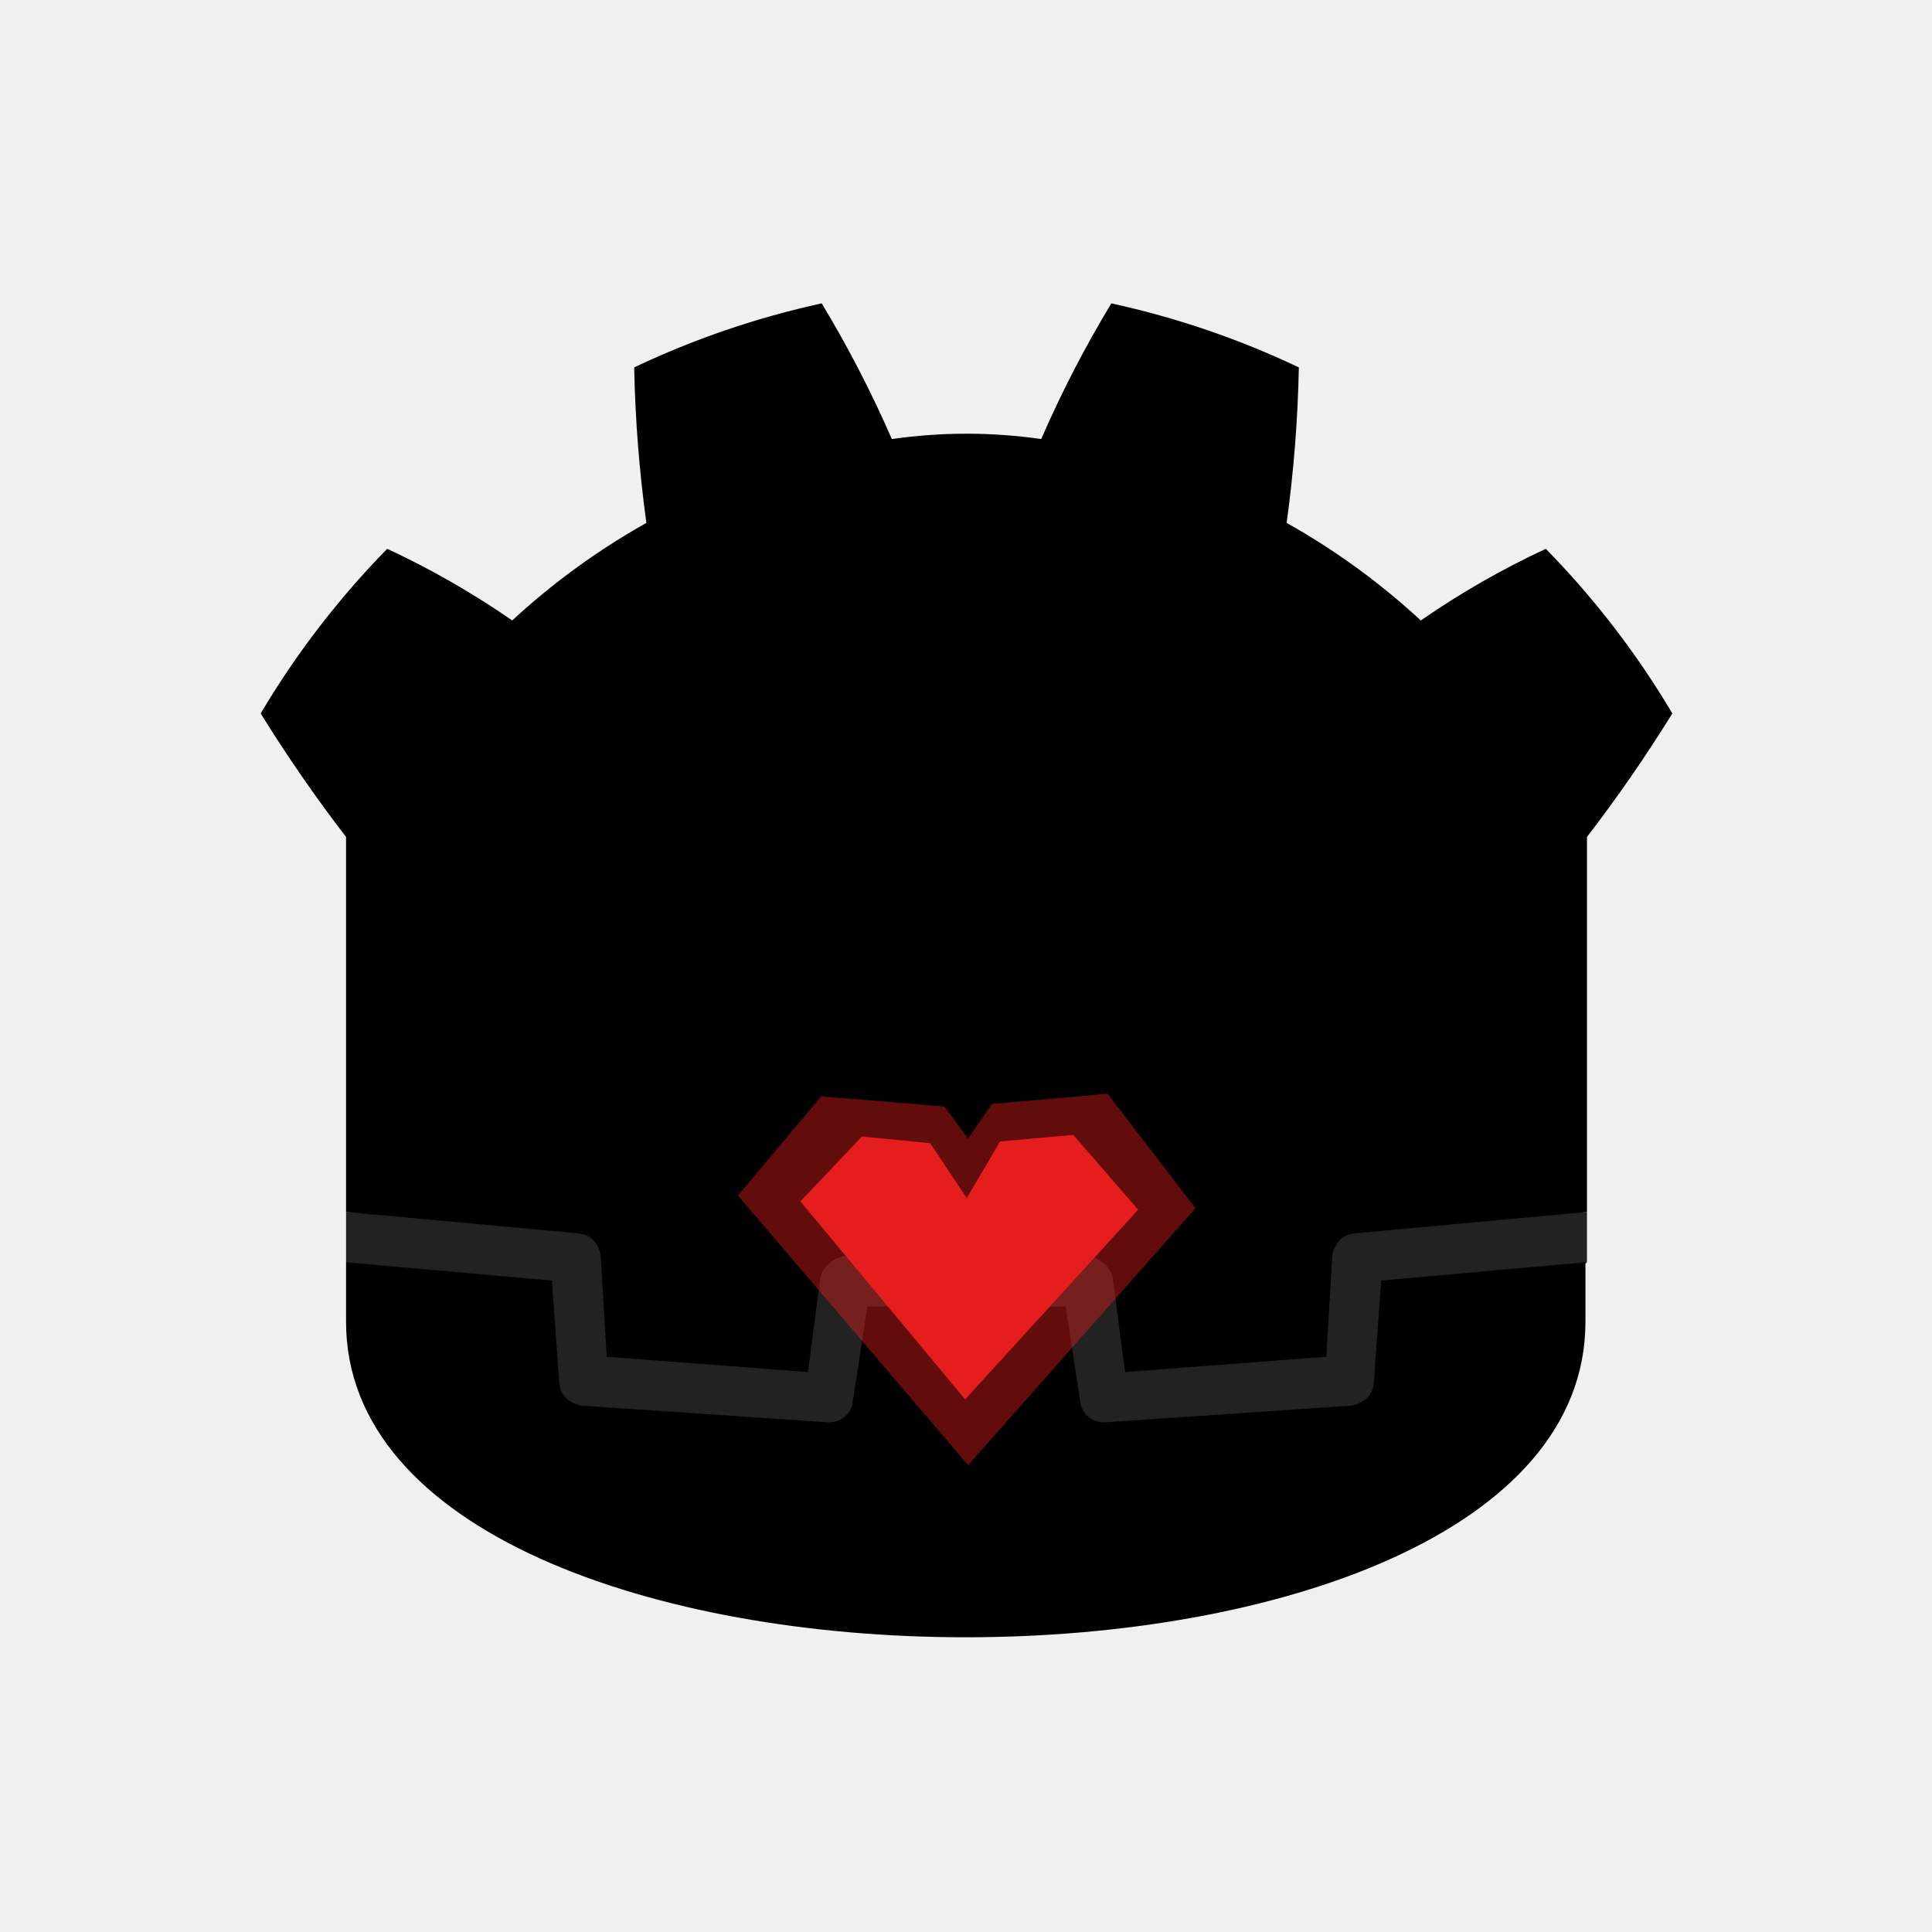
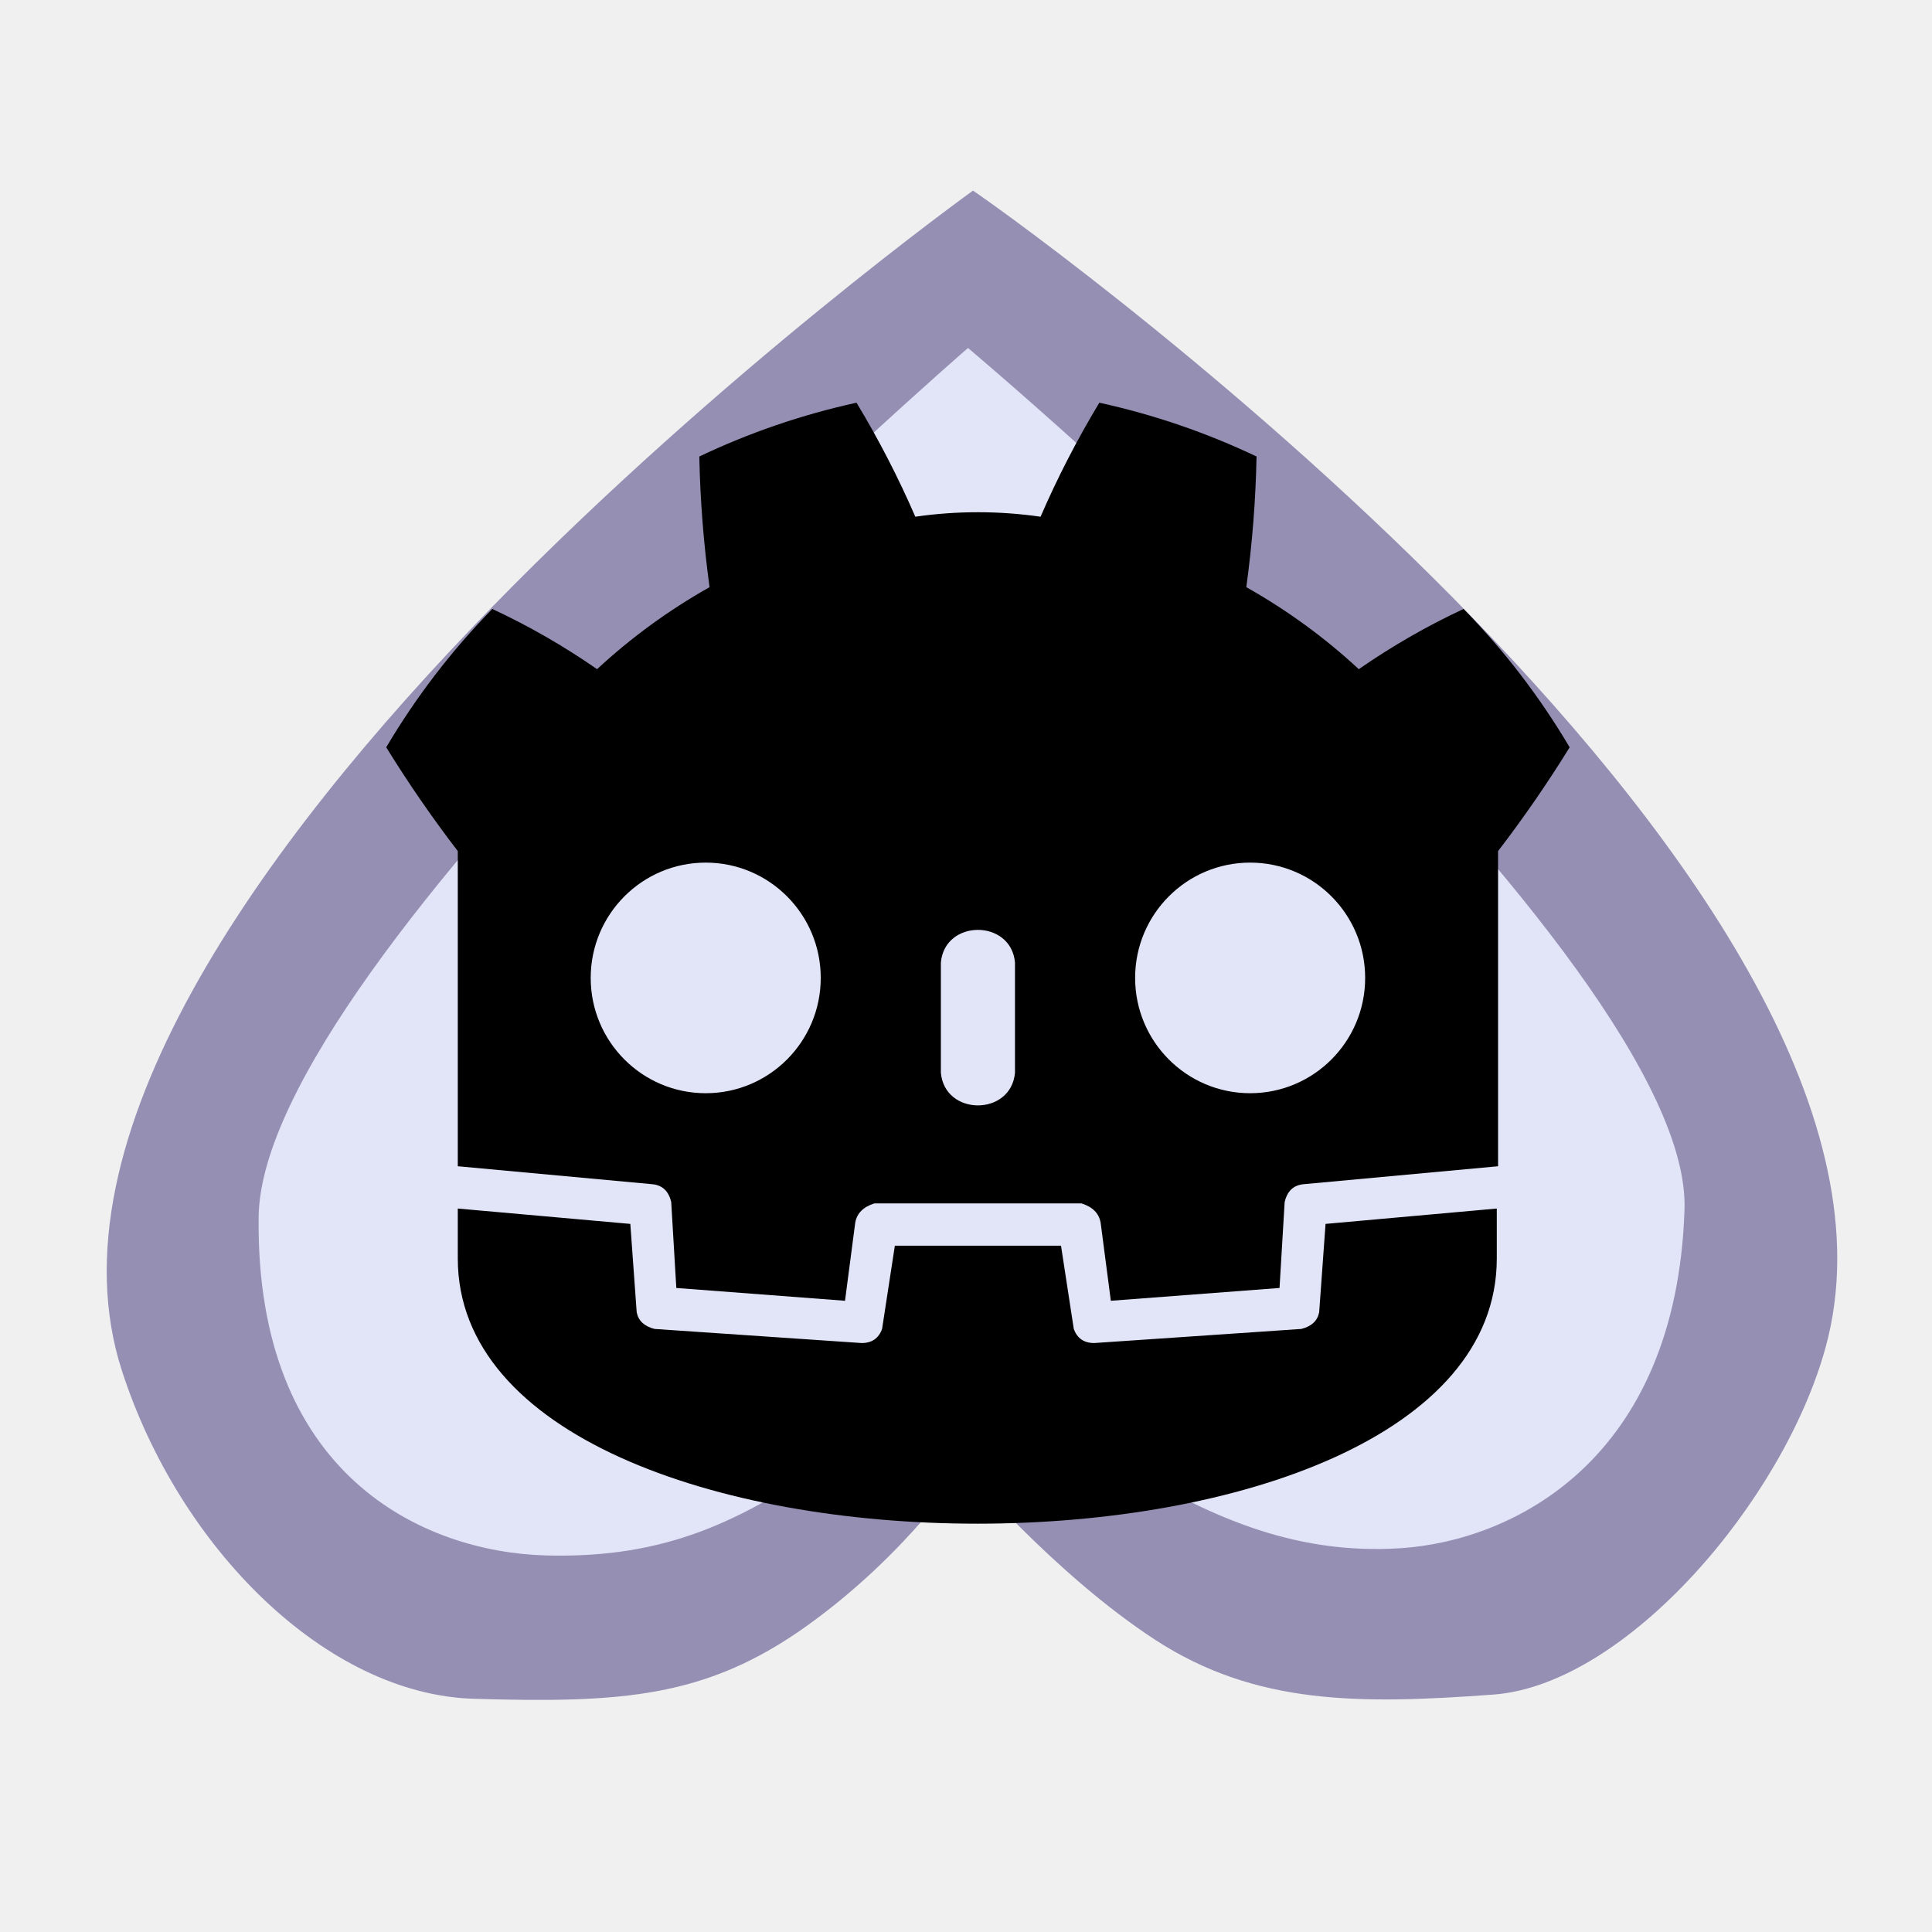
<svg xmlns="http://www.w3.org/2000/svg" height="128" width="128" version="1.1" id="svg7">
  <defs id="defs7" />
  <g transform="scale(.101) translate(122 122)" id="g7">
-     <g fill="#fff" id="g4">
-       <path d="M105 673v33q407 354 814 0v-33z" id="path1" style="fill:#222222;fill-opacity:1" />
-       <path fill="#478cbf" d="m105 673 152 14q12 1 15 14l4 67 132 10 8-61q2-11 15-15h162q13 4 15 15l8 61 132-10 4-67q3-13 15-14l152-14V427q30-39 56-81-35-59-83-108-43 20-82 47-40-37-88-64 7-51 8-102-59-28-123-42-26 43-46 89-49-7-98 0-20-46-46-89-64 14-123 42 1 51 8 102-48 27-88 64-39-27-82-47-48 49-83 108 26 42 56 81zm0 33v39c0 276 813 276 813 0v-39l-134 12-5 69q-2 10-14 13l-162 11q-12 0-16-11l-10-65H447l-10 65q-4 11-16 11l-162-11q-12-3-14-13l-5-69z" id="path2" style="fill:#000000;fill-opacity:1" />
-       <path d="M483 600c3 34 55 34 58 0v-86c-3-34-55-34-58 0z" id="path3" style="fill:none" />
-       <circle cx="725" cy="526" r="90" id="circle3" style="fill:none;fill-opacity:1" />
-       <circle cx="299" cy="526" r="90" id="circle4" style="fill:none" />
-     </g>
-     <g fill="#414042" id="g6">
-       <ellipse cx="307" cy="532" id="circle5" style="fill:none;fill-opacity:1" rx="60" ry="75.281" />
-       <ellipse id="circle6" style="fill:none;fill-opacity:1" ry="84.698" rx="83.155" cy="525.825" cx="724.718" />
+     <g id="g5" transform="matrix(-43.0686,0,0,-43.07897,3281.081,4105.073)" style="fill:#000000;fill-opacity:1">
+       <path style="display:inline;fill:#857ca8;fill-opacity:0.831;stroke-width:1.249" d="m 64.194,95.223 c 0,0 15.237,-10.944 12.965,-17.97 -0.874,-2.701 -3.11,-4.931 -5.363,-4.997 -2.254,-0.066 -3.54,0.014 -5.077,1.116 -1.537,1.102 -2.385,2.41 -2.385,2.41 0,0 -1.389,-1.638 -2.918,-2.631 -1.529,-0.993 -3.116,-0.979 -5.143,-0.831 -2.028,0.148 -4.429,2.962 -5.065,5.295 -1.874,6.866 11.86,16.84 12.987,17.606 z" id="path244" />
+       <path style="fill:#e2e5f8;fill-opacity:1" d="m 64.272,92.825 c 0,0 10.754,-9.3 10.804,-13.229 0.05,-3.929 -2.499,-5.106 -4.377,-5.157 -1.878,-0.051 -2.996,0.561 -4.277,1.409 -1.281,0.848 -2.117,2.664 -2.117,2.664 0,0 -1.073,-1.9 -2.347,-2.664 -1.274,-0.764 -2.596,-1.412 -4.286,-1.298 -1.69,0.114 -4.188,1.327 -4.313,5.157 -0.125,3.83 10.914,13.119 10.914,13.119 z" id="path4" />
+       <g fill="#fff" id="g4" style="display:inline;fill:#000000;fill-opacity:1" transform="matrix(-0.02335811,0,0,-0.02340975,76.20099,95.46429)">
+         <path id="path2" style="display:inline;fill:#000000;fill-opacity:1;stroke-width:0.833" d="m 438.012,148.327 c -35.555,7.778 -69.729,19.446 -102.506,35.002 0.556,28.333 2.783,56.657 6.672,84.99 -26.666,15 -51.117,32.785 -73.339,53.34 -21.666,-15 -44.438,-28.064 -68.327,-39.175 -26.666,27.222 -49.721,57.224 -69.165,90.002 14.444,23.333 30.002,45.839 46.669,67.505 v 204.998 l 126.663,11.667 c 6.667,0.556 10.838,4.445 12.505,11.667 l 3.32,55.838 110,8.331 6.672,-50.843 c 1.111,-6.111 5.283,-10.267 12.505,-12.489 h 134.994 c 7.222,2.222 11.394,6.378 12.505,12.489 l 6.655,50.843 110,-8.331 3.336,-55.838 c 1.667,-7.222 5.838,-11.112 12.505,-11.667 L 856.337,644.99 V 439.992 c 16.667,-21.667 32.224,-44.172 46.669,-67.505 -19.444,-32.778 -42.498,-62.78 -69.165,-90.002 -23.889,11.111 -46.66,24.175 -68.327,39.175 -22.222,-20.556 -46.672,-38.34 -73.339,-53.34 3.889,-28.333 6.116,-56.657 6.672,-84.99 -32.778,-15.556 -66.951,-27.224 -102.506,-35.002 -14.444,23.889 -27.226,48.605 -38.337,74.161 -27.222,-3.889 -54.432,-3.889 -81.654,0 -11.111,-25.556 -23.893,-50.272 -38.337,-74.161 z m -98.333,299.158 a 75,75 0 0 1 74.998,74.999 75,75 0 0 1 -74.998,74.999 75,75 0 0 1 -74.998,-74.999 75,75 0 0 1 74.998,-74.999 z m 354.993,0 a 75,75 0 0 1 74.998,74.999 75,75 0 0 1 -74.998,74.999 75,75 0 0 1 -74.998,-74.999 75,75 0 0 1 74.998,-74.999 z m -177.505,43.752 c 11.458,0 22.922,7.089 24.172,21.256 v 71.663 c -2.5,28.333 -45.828,28.333 -48.328,0 v -71.663 c 1.25,-14.167 12.698,-21.256 24.156,-21.256 z M 178.015,672.498 v 32.488 c 0,230 677.483,230 677.483,0 v -32.488 l -111.66,9.991 -4.158,57.498 c -1.111,5.556 -5.001,9.163 -11.667,10.829 l -135.01,9.169 c -6.667,0 -11.105,-3.058 -13.327,-9.169 l -8.331,-54.162 H 463.006 l -8.331,54.162 c -2.222,6.111 -6.66,9.169 -13.327,9.169 l -135.01,-9.169 c -6.667,-1.667 -10.556,-5.274 -11.667,-10.829 l -4.158,-57.498 z" />
+       </g>
    </g>
  </g>
-   <path style="fill:#e51d1d;fill-opacity:1" d="M 63.941,92.715 75.406,80.147 71.107,75.186 66.256,75.627 64.051,79.375 61.626,75.737 57.106,75.296 53.027,79.596 Z" id="path244" />
-   <path style="fill:#e51d1d;fill-opacity:0.427;stroke-width:1.439" d="m 64.142,97.072 15.064,-17.025 -5.824,-7.582 -7.662,0.674 -1.584,2.299 -1.571,-2.13 -8.15,-0.674 -5.526,6.571 z" id="path244-6" />
</svg>
